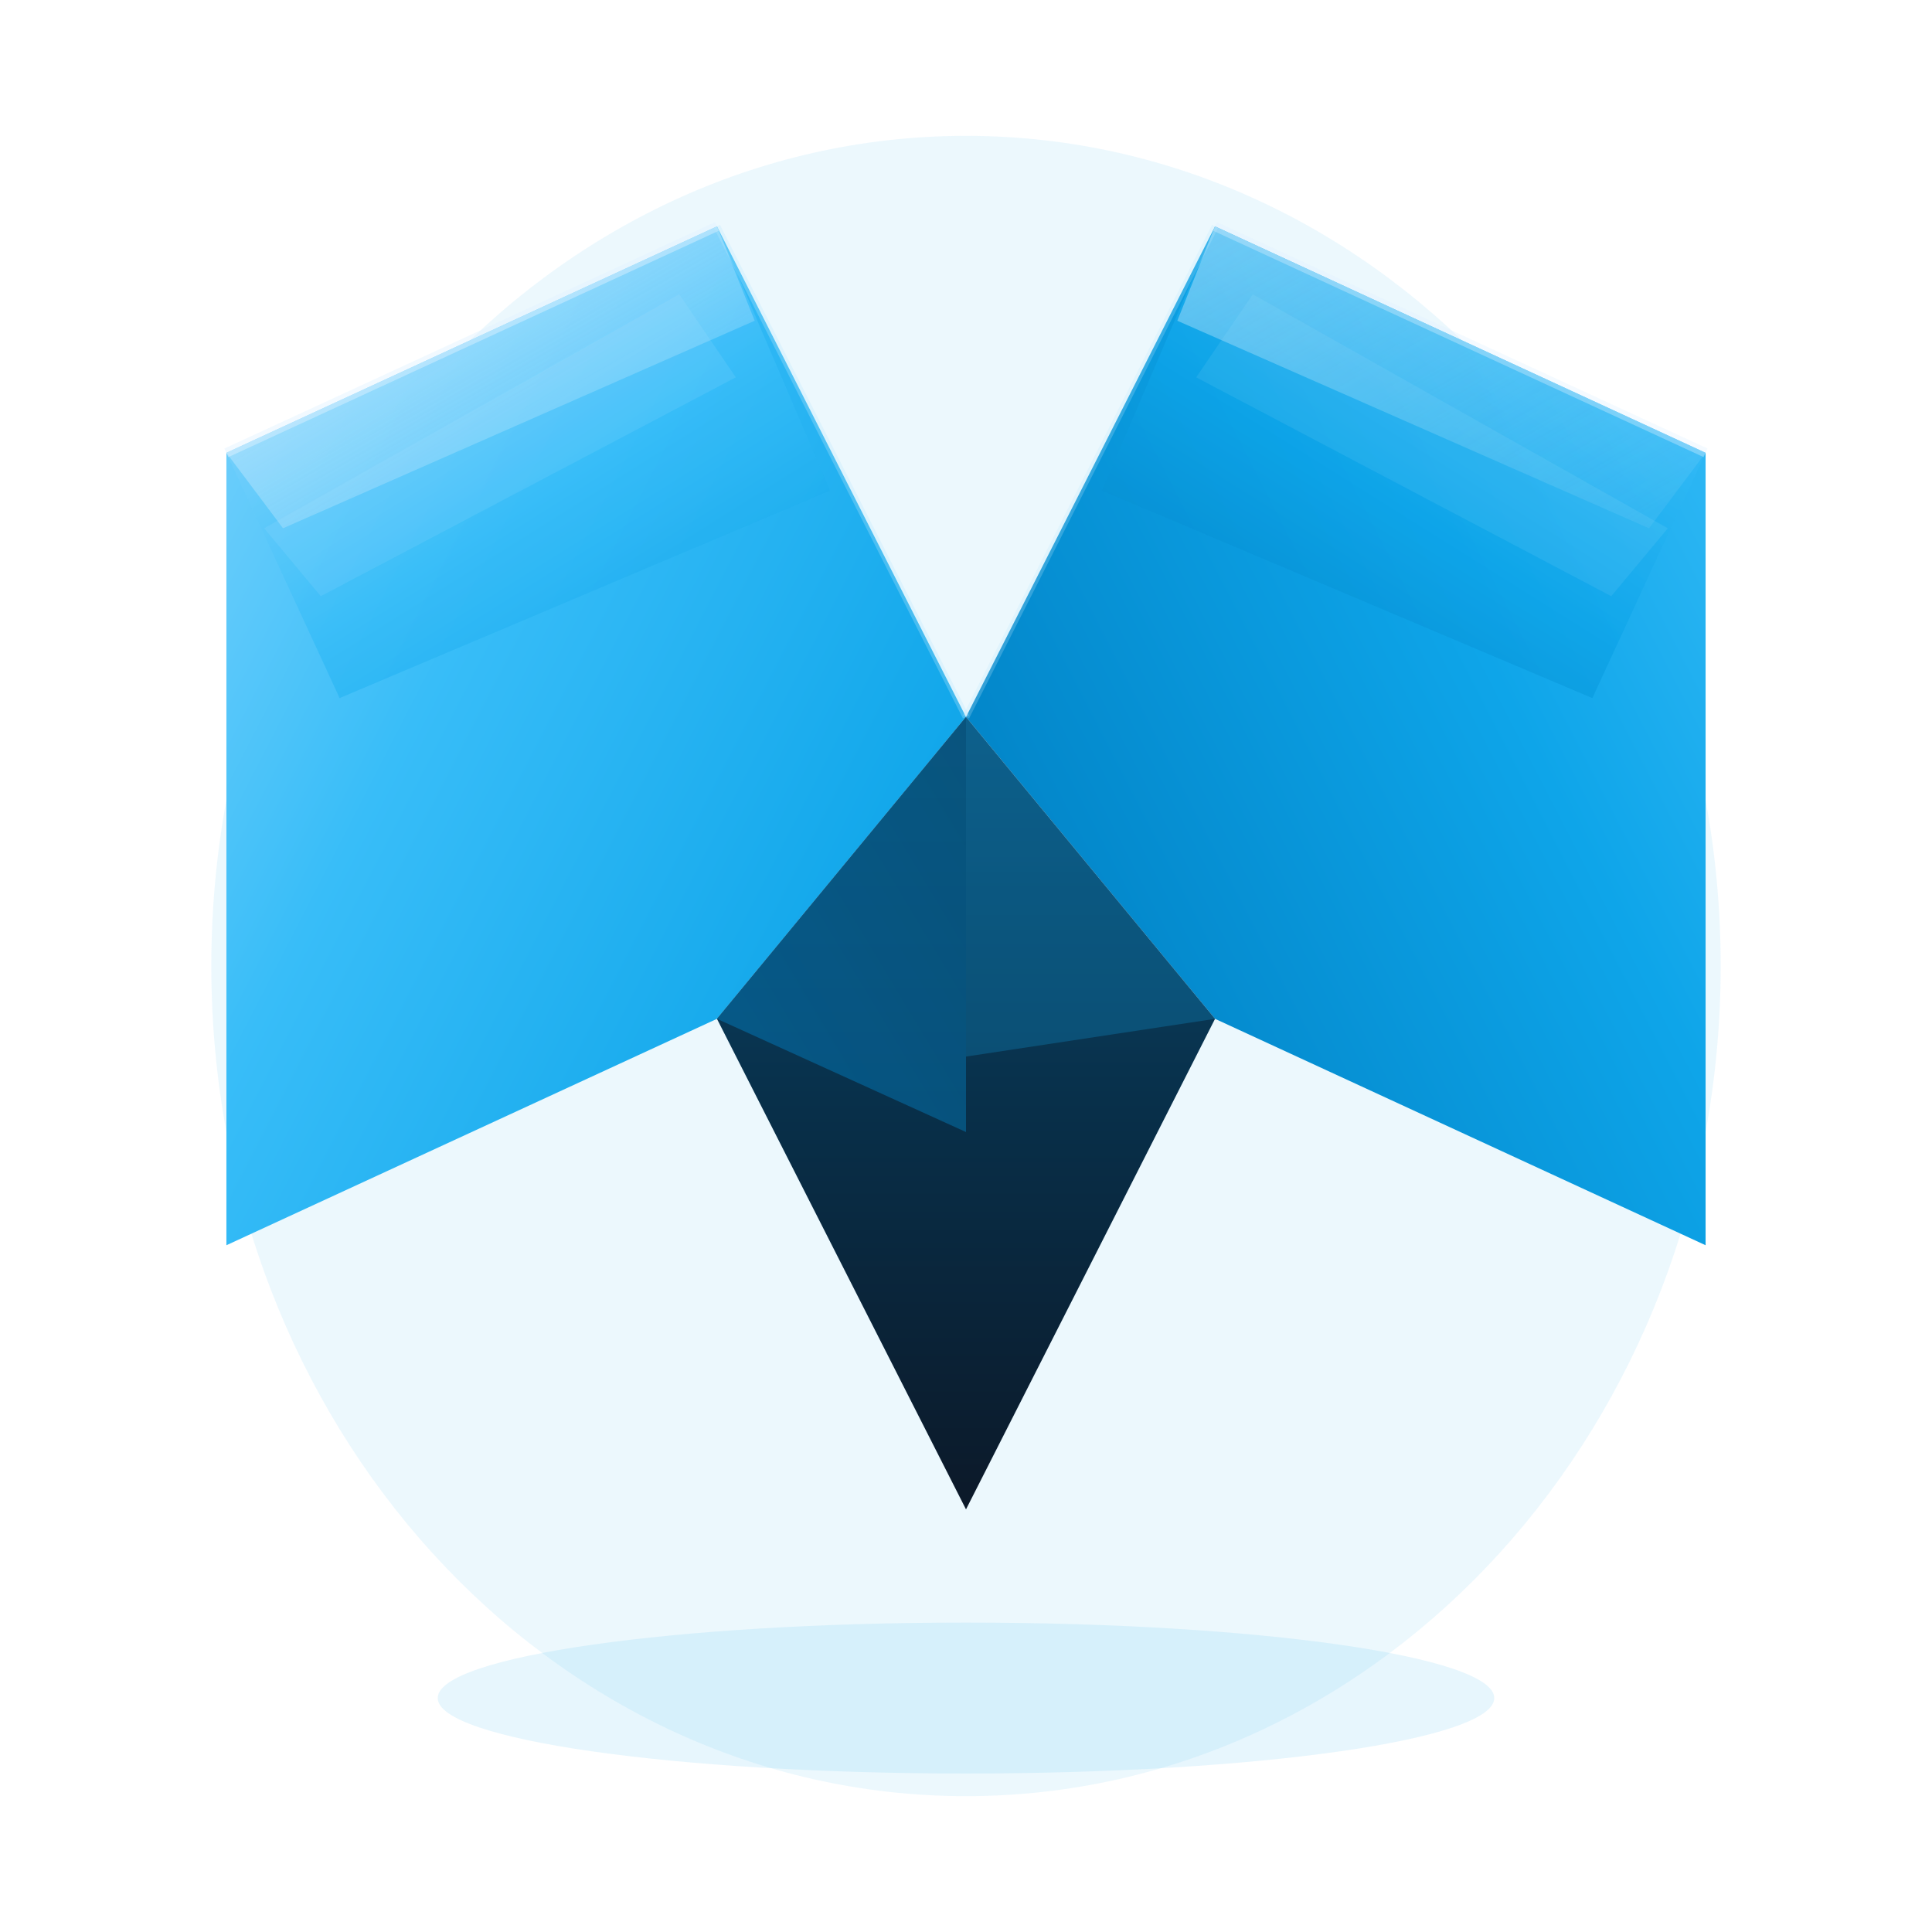
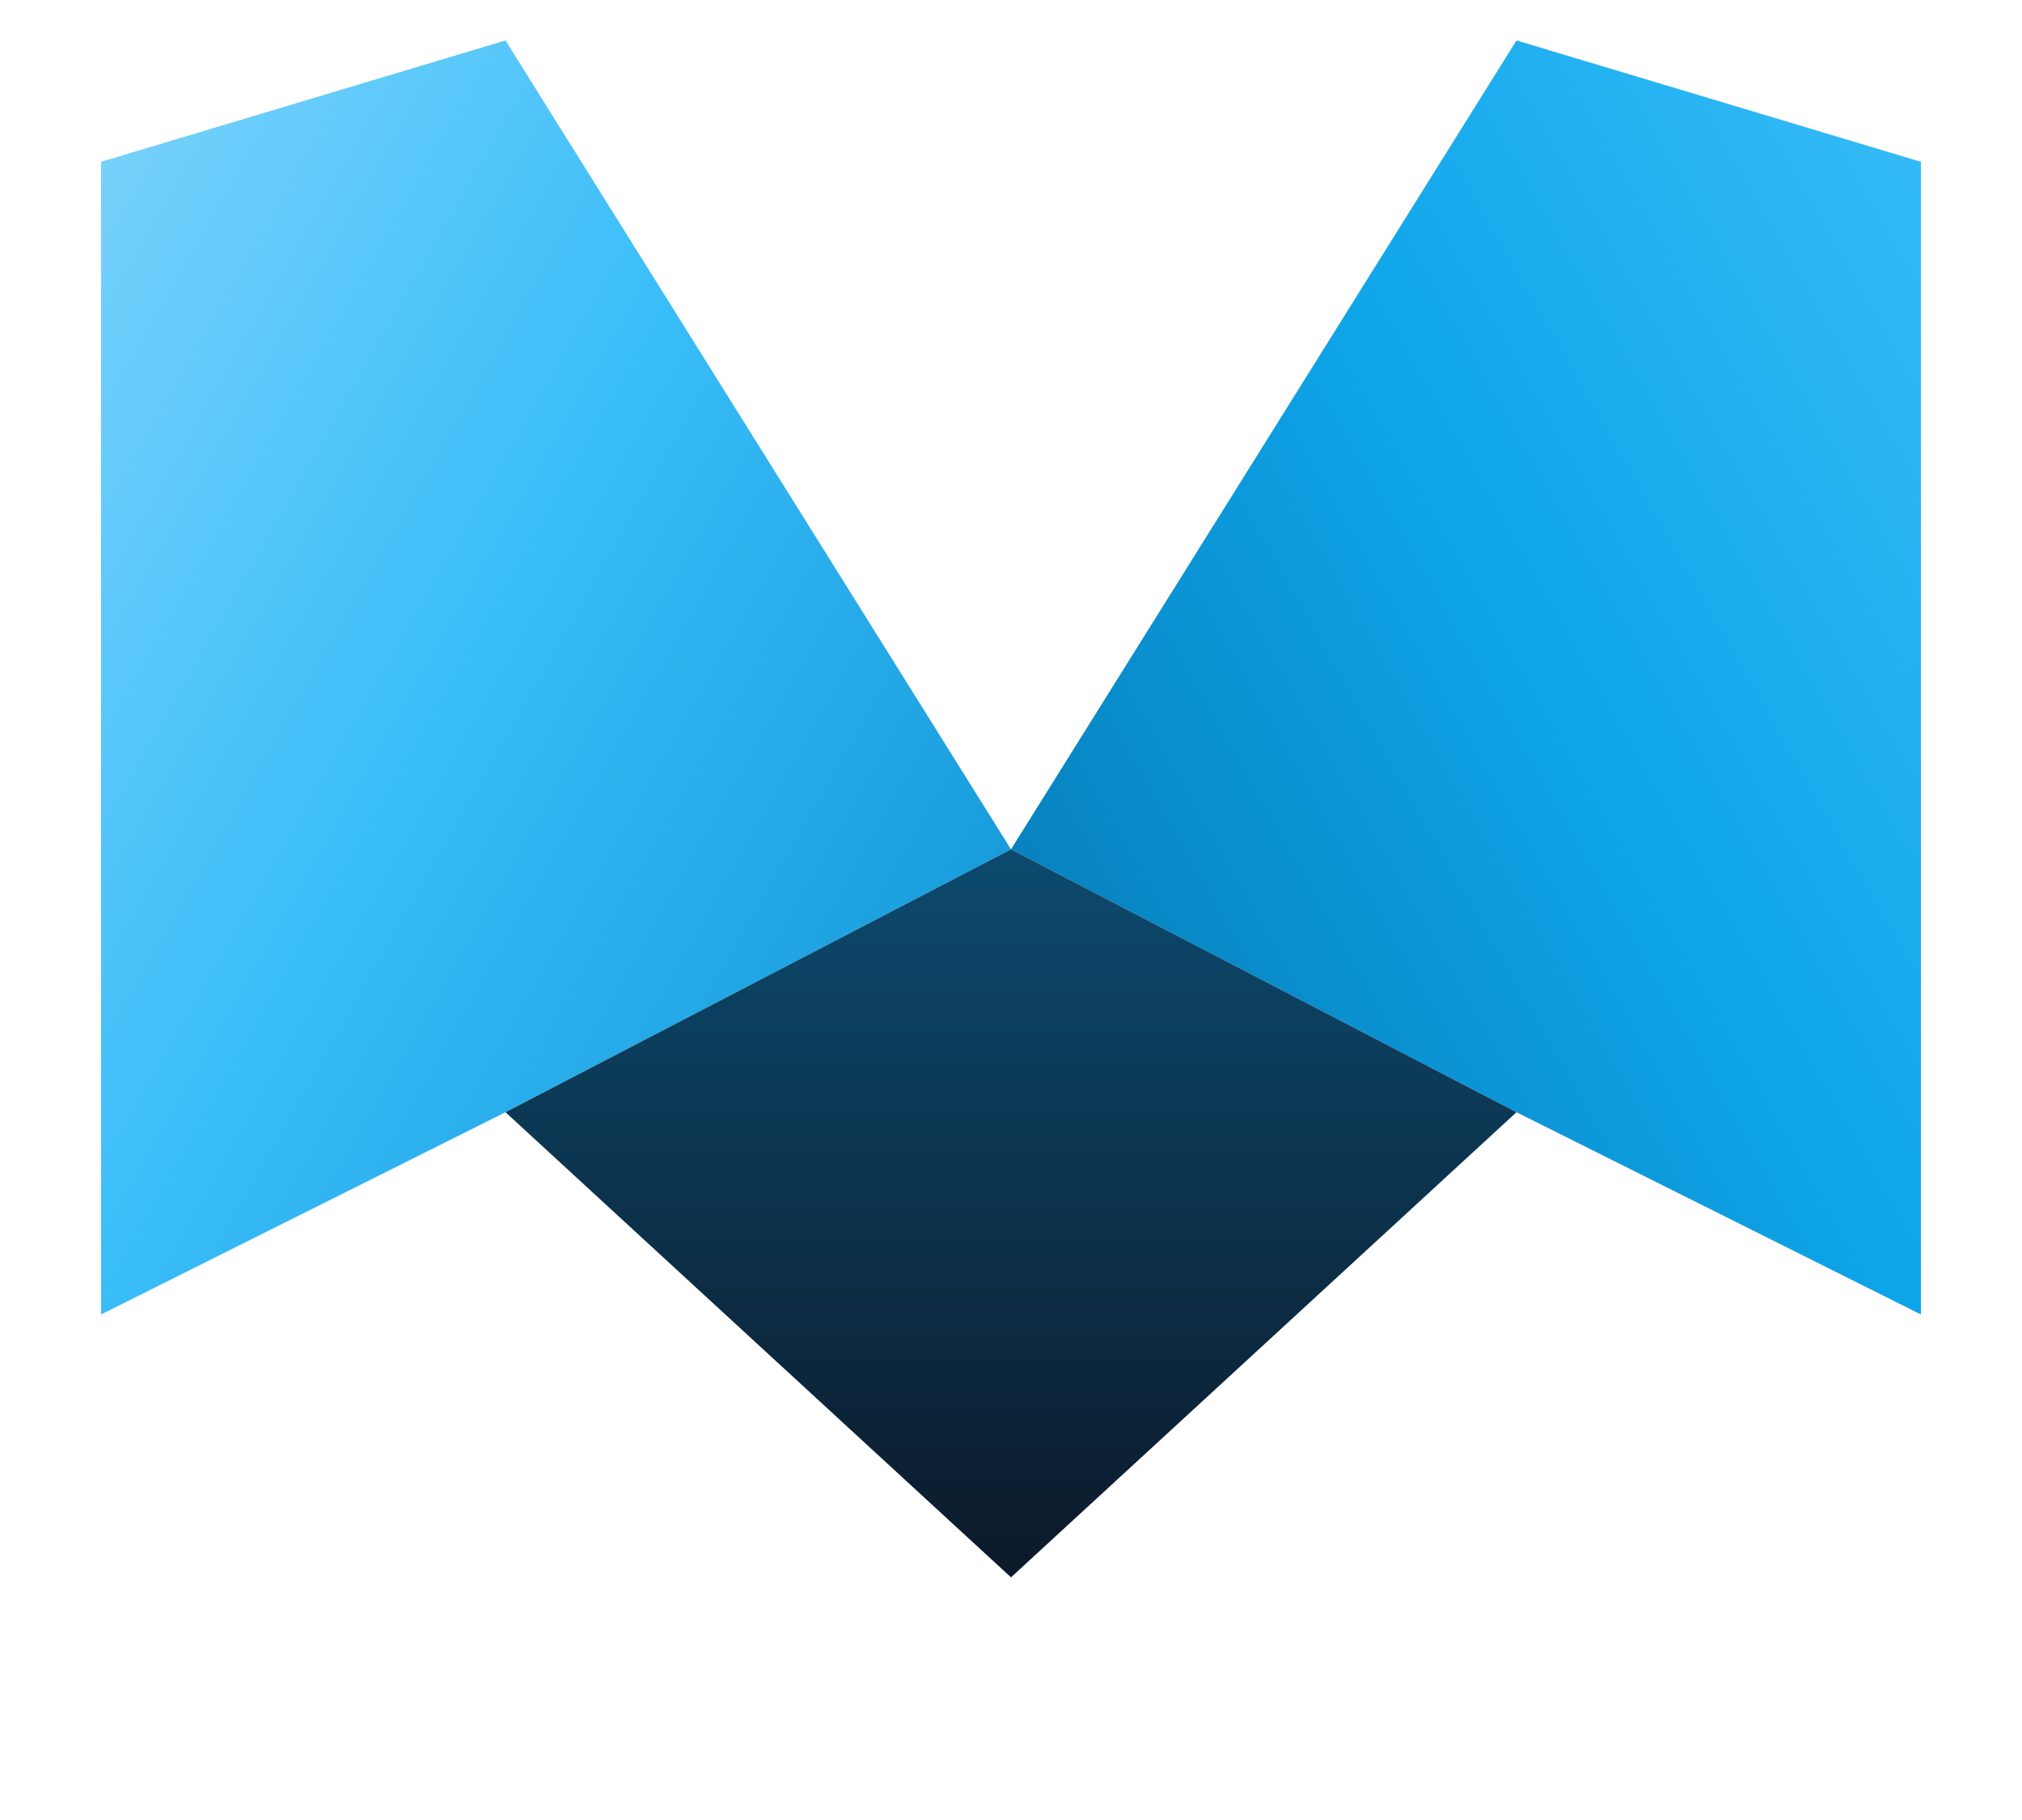
- <svg xmlns="http://www.w3.org/2000/svg" viewBox="0 0 512 512">
+ <svg xmlns="http://www.w3.org/2000/svg" viewBox="0 0 100 90" height="48">
  <defs>
-     <linearGradient id="leftFace" x1="0%" y1="0%" x2="100%" y2="100%">
+     <linearGradient id="lf" x1="0%" y1="0%" x2="100%" y2="100%">
      <stop offset="0%" stop-color="#7dd3fc" />
-       <stop offset="30%" stop-color="#38bdf8" />
-       <stop offset="70%" stop-color="#0ea5e9" />
+       <stop offset="40%" stop-color="#38bdf8" />
      <stop offset="100%" stop-color="#0284c7" />
    </linearGradient>
-     <linearGradient id="leftFront" x1="0%" y1="0%" x2="80%" y2="100%">
-       <stop offset="0%" stop-color="#bae6fd" />
-       <stop offset="25%" stop-color="#7dd3fc" />
-       <stop offset="60%" stop-color="#38bdf8" />
-       <stop offset="100%" stop-color="#0ea5e9" />
-     </linearGradient>
-     <linearGradient id="rightFace" x1="100%" y1="0%" x2="0%" y2="100%">
+     <linearGradient id="rf" x1="100%" y1="0%" x2="0%" y2="100%">
      <stop offset="0%" stop-color="#38bdf8" />
-       <stop offset="30%" stop-color="#0ea5e9" />
-       <stop offset="70%" stop-color="#0284c7" />
+       <stop offset="40%" stop-color="#0ea5e9" />
      <stop offset="100%" stop-color="#0369a1" />
    </linearGradient>
-     <linearGradient id="rightFront" x1="100%" y1="0%" x2="20%" y2="100%">
-       <stop offset="0%" stop-color="#7dd3fc" />
-       <stop offset="25%" stop-color="#38bdf8" />
-       <stop offset="60%" stop-color="#0ea5e9" />
-       <stop offset="100%" stop-color="#0284c7" />
-     </linearGradient>
-     <linearGradient id="centerDeep" x1="50%" y1="0%" x2="50%" y2="100%">
+     <linearGradient id="cv" x1="50%" y1="0%" x2="50%" y2="100%">
      <stop offset="0%" stop-color="#0c4a6e" />
-       <stop offset="50%" stop-color="#082f49" />
      <stop offset="100%" stop-color="#0c1929" />
    </linearGradient>
-     <linearGradient id="centerLeft" x1="0%" y1="100%" x2="100%" y2="0%">
-       <stop offset="0%" stop-color="#0369a1" />
-       <stop offset="100%" stop-color="#075985" />
-     </linearGradient>
-     <linearGradient id="topShine" x1="0%" y1="0%" x2="100%" y2="100%">
-       <stop offset="0%" stop-color="#e0f2fe" stop-opacity="0.6" />
-       <stop offset="100%" stop-color="#bae6fd" stop-opacity="0.1" />
-     </linearGradient>
-     <linearGradient id="edgeShine" x1="0%" y1="0%" x2="0%" y2="100%">
-       <stop offset="0%" stop-color="#e0f2fe" stop-opacity="0.5" />
-       <stop offset="100%" stop-color="#e0f2fe" stop-opacity="0" />
-     </linearGradient>
-     <filter id="glow">
-       <feGaussianBlur stdDeviation="20" result="blur" />
-       <feComposite in="SourceGraphic" in2="blur" operator="over" />
-     </filter>
-     <filter id="innerShadow">
-       <feDropShadow dx="0" dy="4" stdDeviation="6" flood-color="#001020" flood-opacity="0.5" />
-     </filter>
  </defs>
-   <ellipse cx="256" cy="256" rx="200" ry="220" fill="#0ea5e9" opacity="0.08" />
-   <polygon points="60,440 60,120 190,60 256,190 190,270 60,330" fill="url(#leftFace)" />
-   <polygon points="60,120 190,60 220,130 90,185" fill="url(#leftFront)" opacity="0.85" />
-   <polygon points="60,120 190,60 200,85 75,140" fill="url(#topShine)" />
-   <polygon points="452,440 452,120 322,60 256,190 322,270 452,330" fill="url(#rightFace)" />
-   <polygon points="452,120 322,60 292,130 422,185" fill="url(#rightFront)" opacity="0.8" />
-   <polygon points="452,120 322,60 312,85 437,140" fill="url(#topShine)" opacity="0.7" />
-   <polygon points="190,270 256,190 322,270 256,400" fill="url(#centerDeep)" />
-   <polygon points="190,270 256,190 256,300" fill="url(#centerLeft)" opacity="0.7" />
-   <polygon points="322,270 256,190 256,280" fill="#0ea5e9" opacity="0.25" />
-   <line x1="60" y1="120" x2="190" y2="60" stroke="#e0f2fe" stroke-width="2.5" opacity="0.45" />
-   <line x1="452" y1="120" x2="322" y2="60" stroke="#e0f2fe" stroke-width="2.5" opacity="0.35" />
-   <line x1="190" y1="60" x2="256" y2="190" stroke="#bae6fd" stroke-width="1.8" opacity="0.3" />
-   <line x1="322" y1="60" x2="256" y2="190" stroke="#bae6fd" stroke-width="1.8" opacity="0.25" />
-   <polygon points="70,140 180,78 195,100 85,158" fill="#bae6fd" opacity="0.12" />
-   <polygon points="442,140 332,78 317,100 427,158" fill="#bae6fd" opacity="0.1" />
-   <ellipse cx="256" cy="450" rx="140" ry="20" fill="#0ea5e9" opacity="0.1" />
+   <polygon points="5,82 5,8 25,2 50,42 25,55 5,65" fill="url(#lf)" />
+   <polygon points="95,82 95,8 75,2 50,42 75,55 95,65" fill="url(#rf)" />
+   <polygon points="25,55 50,42 75,55 50,78" fill="url(#cv)" />
</svg>
